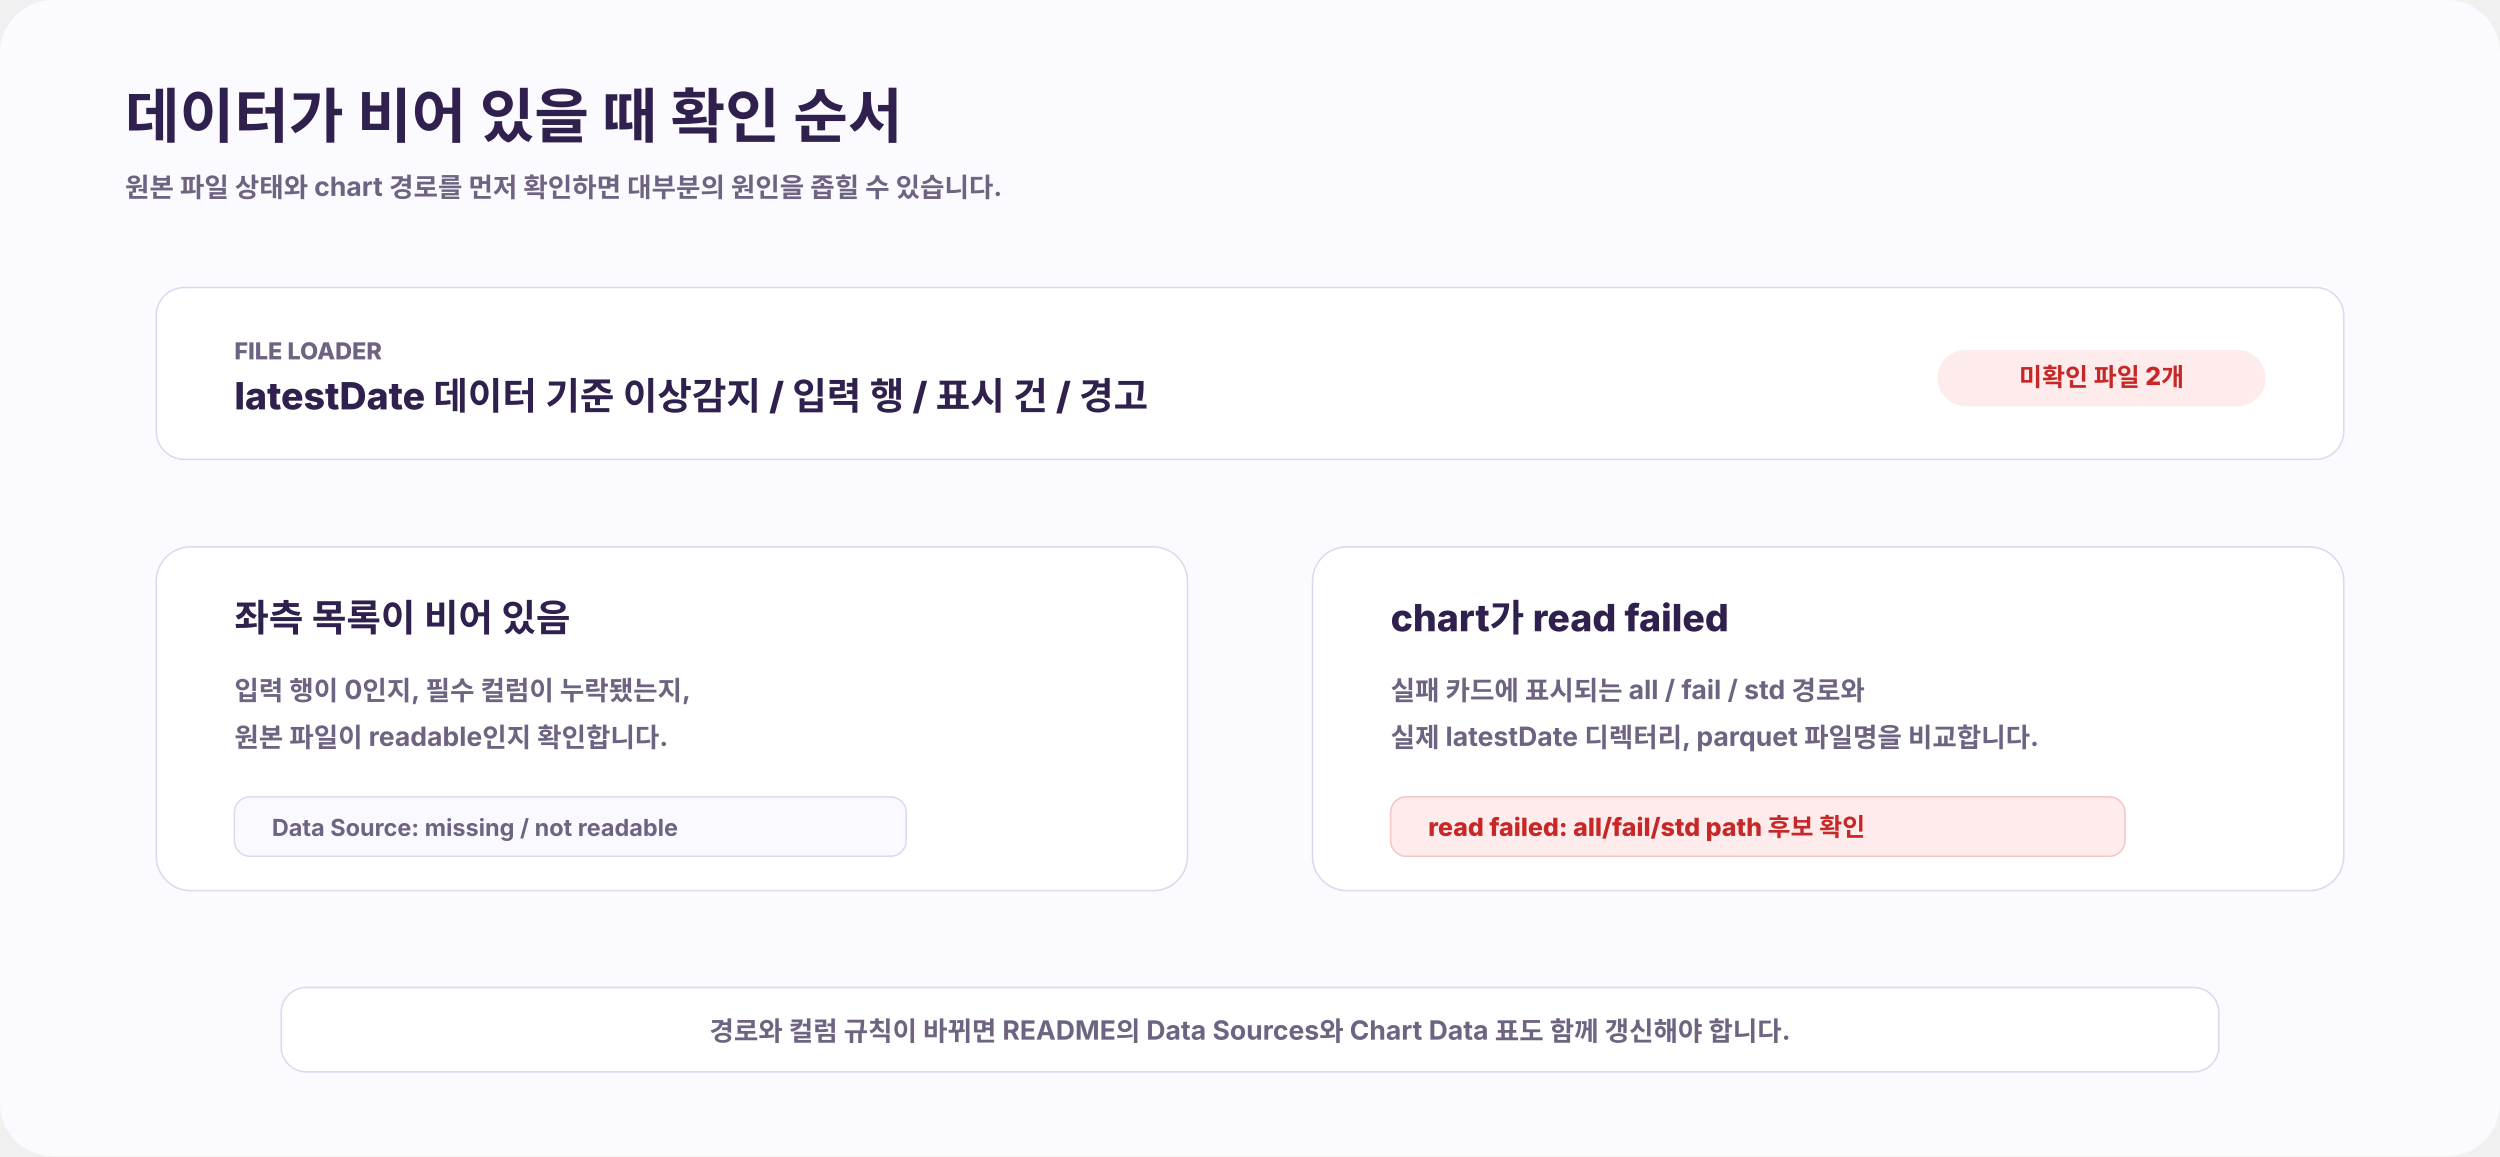
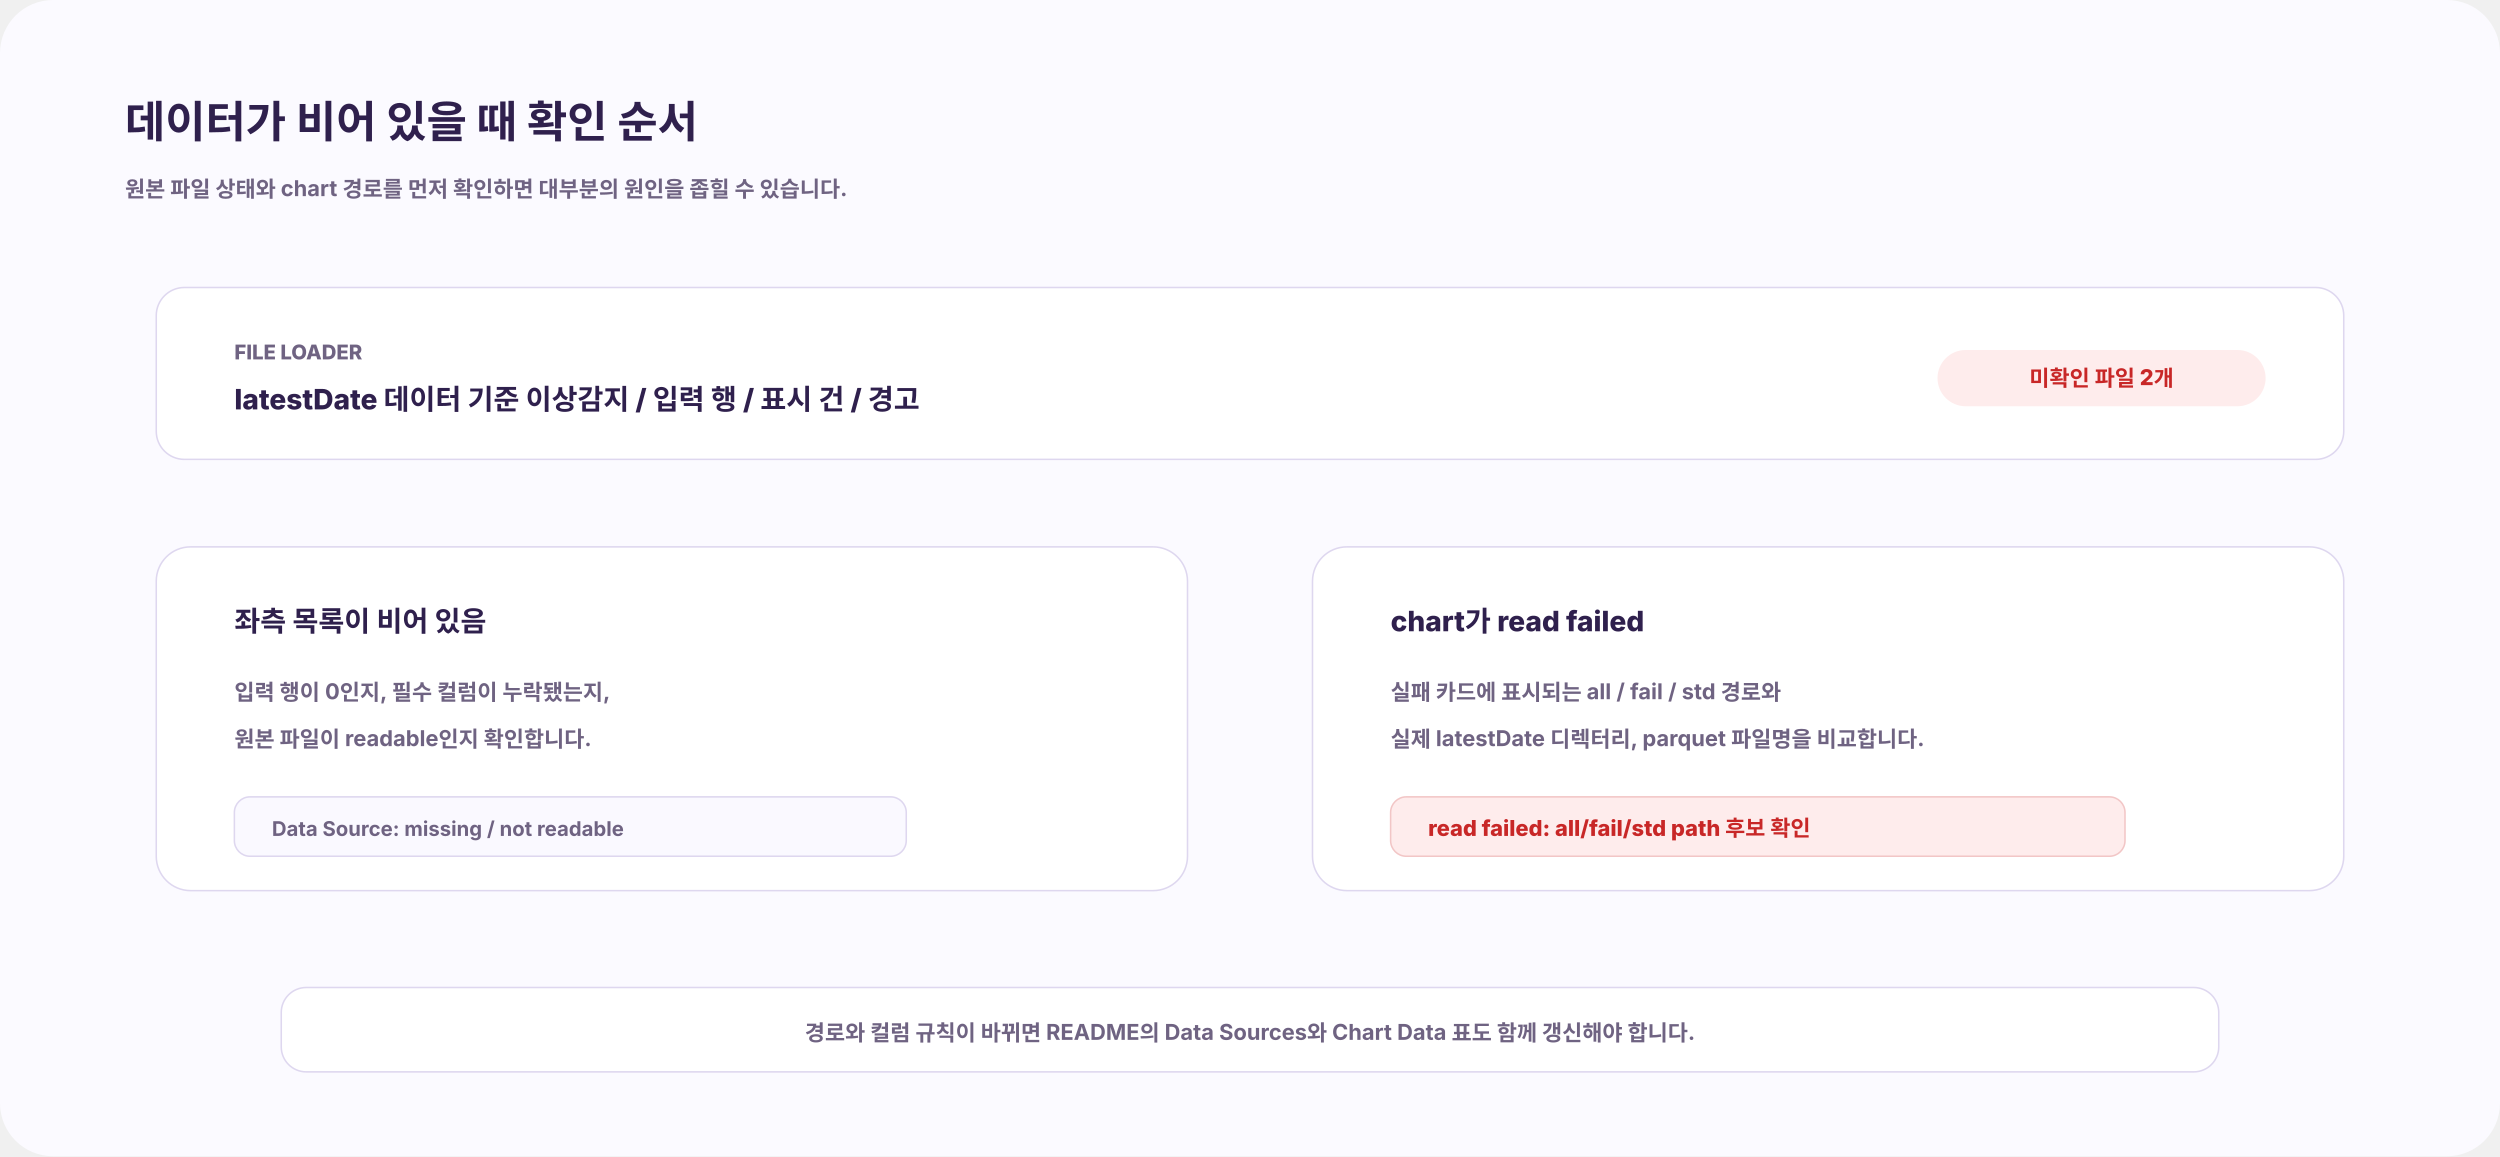
<svg xmlns="http://www.w3.org/2000/svg" width="1600" height="740" viewBox="0 0 1600 740" role="img" aria-labelledby="title desc">
  <defs>
    <style>
      text{font-family:Pretendard,Inter,Arial,sans-serif}
-       .h1{fill:#2f204d;font-size:38px;font-weight:800}
-       .h2{fill:#2f204d;font-size:24px;font-weight:800}
-       .label{fill:#6f6382;font-size:15px;font-weight:800}
-       .body{fill:#6f6382;font-size:17px;font-weight:650}
-       .warn{fill:#c82727;font-size:16px;font-weight:800}
+       .h1{fill:#2f204d;font-size:28px;font-weight:800}
+       .h2{fill:#2f204d;font-size:18px;font-weight:800}
+       .label{fill:#6f6382;font-size:13px;font-weight:800}
+       .body{fill:#6f6382;font-size:14px;font-weight:650}
+       .warn{fill:#c82727;font-size:14px;font-weight:800}
    </style>
  </defs>
  <rect width="1600" height="740" rx="34" fill="#fbfaff" />
  <text class="h1" x="80" y="88">데이터가 비어 있을 때 확인 순서</text>
  <text class="body" x="80" y="126">원본 파일 상태와 chart 경로를 먼저 확인하면 대부분의 원인을 좁힐 수 있습니다.</text>
  <rect x="100" y="184" width="1400" height="110" rx="18" fill="#ffffff" stroke="#ded7ef" />
  <text class="label" x="150" y="230">FILE LOADER</text>
  <text class="h2" x="150" y="262">latestDate 데이터 기준 이상감지 / 입력 행 / 표시 건 / 경고</text>
  <rect x="1240" y="224" width="210" height="36" rx="18" fill="#feecec" />
  <text class="warn" x="1345" y="247" text-anchor="middle">미확인 파일 2개</text>
  <rect x="100" y="350" width="660" height="220" rx="22" fill="#ffffff" stroke="#ded7ef" />
  <text class="h2" x="150" y="404">좌측 목록이 비어 있음</text>
  <text class="body" x="150" y="448">입력 행이 0인지, 필수 컬럼이 누락됐는지,</text>
  <text class="body" x="150" y="478">원본 파일이 readable인지 확인합니다.</text>
  <rect x="150" y="510" width="430" height="38" rx="10" fill="#faf9ff" stroke="#ded7ef" />
-   <text x="174" y="535" fill="#6f6382" font-family="Pretendard,Inter,Arial,sans-serif" font-size="15" font-weight="700">Data Source: missing / not readable</text>
+   <text x="174" y="535" fill="#6f6382" font-family="Pretendard,Inter,Arial,sans-serif" font-size="13" font-weight="700">Data Source: missing / not readable</text>
  <rect x="840" y="350" width="660" height="220" rx="22" fill="#ffffff" stroke="#ded7ef" />
  <text class="h2" x="890" y="404">chart가 read failed</text>
  <text class="body" x="890" y="448">실패 카드에 표시되는 all / fail / std 경로와</text>
  <text class="body" x="890" y="478">실제 latestDate 디렉터리, parquet 파일명을 비교합니다.</text>
  <rect x="890" y="510" width="470" height="38" rx="10" fill="#feecec" stroke="#f2c6c6" />
  <text class="warn" x="914" y="535">read failed: all/fail/std path 후보 확인</text>
  <rect x="180" y="632" width="1240" height="54" rx="16" fill="#ffffff" stroke="#ded7ef" />
  <text class="body" x="800" y="666" text-anchor="middle">경로와 컬럼 규칙이 바뀌면 README의 Data Sources와 Chart Data 표도 함께 갱신해야 합니다.</text>
</svg>
